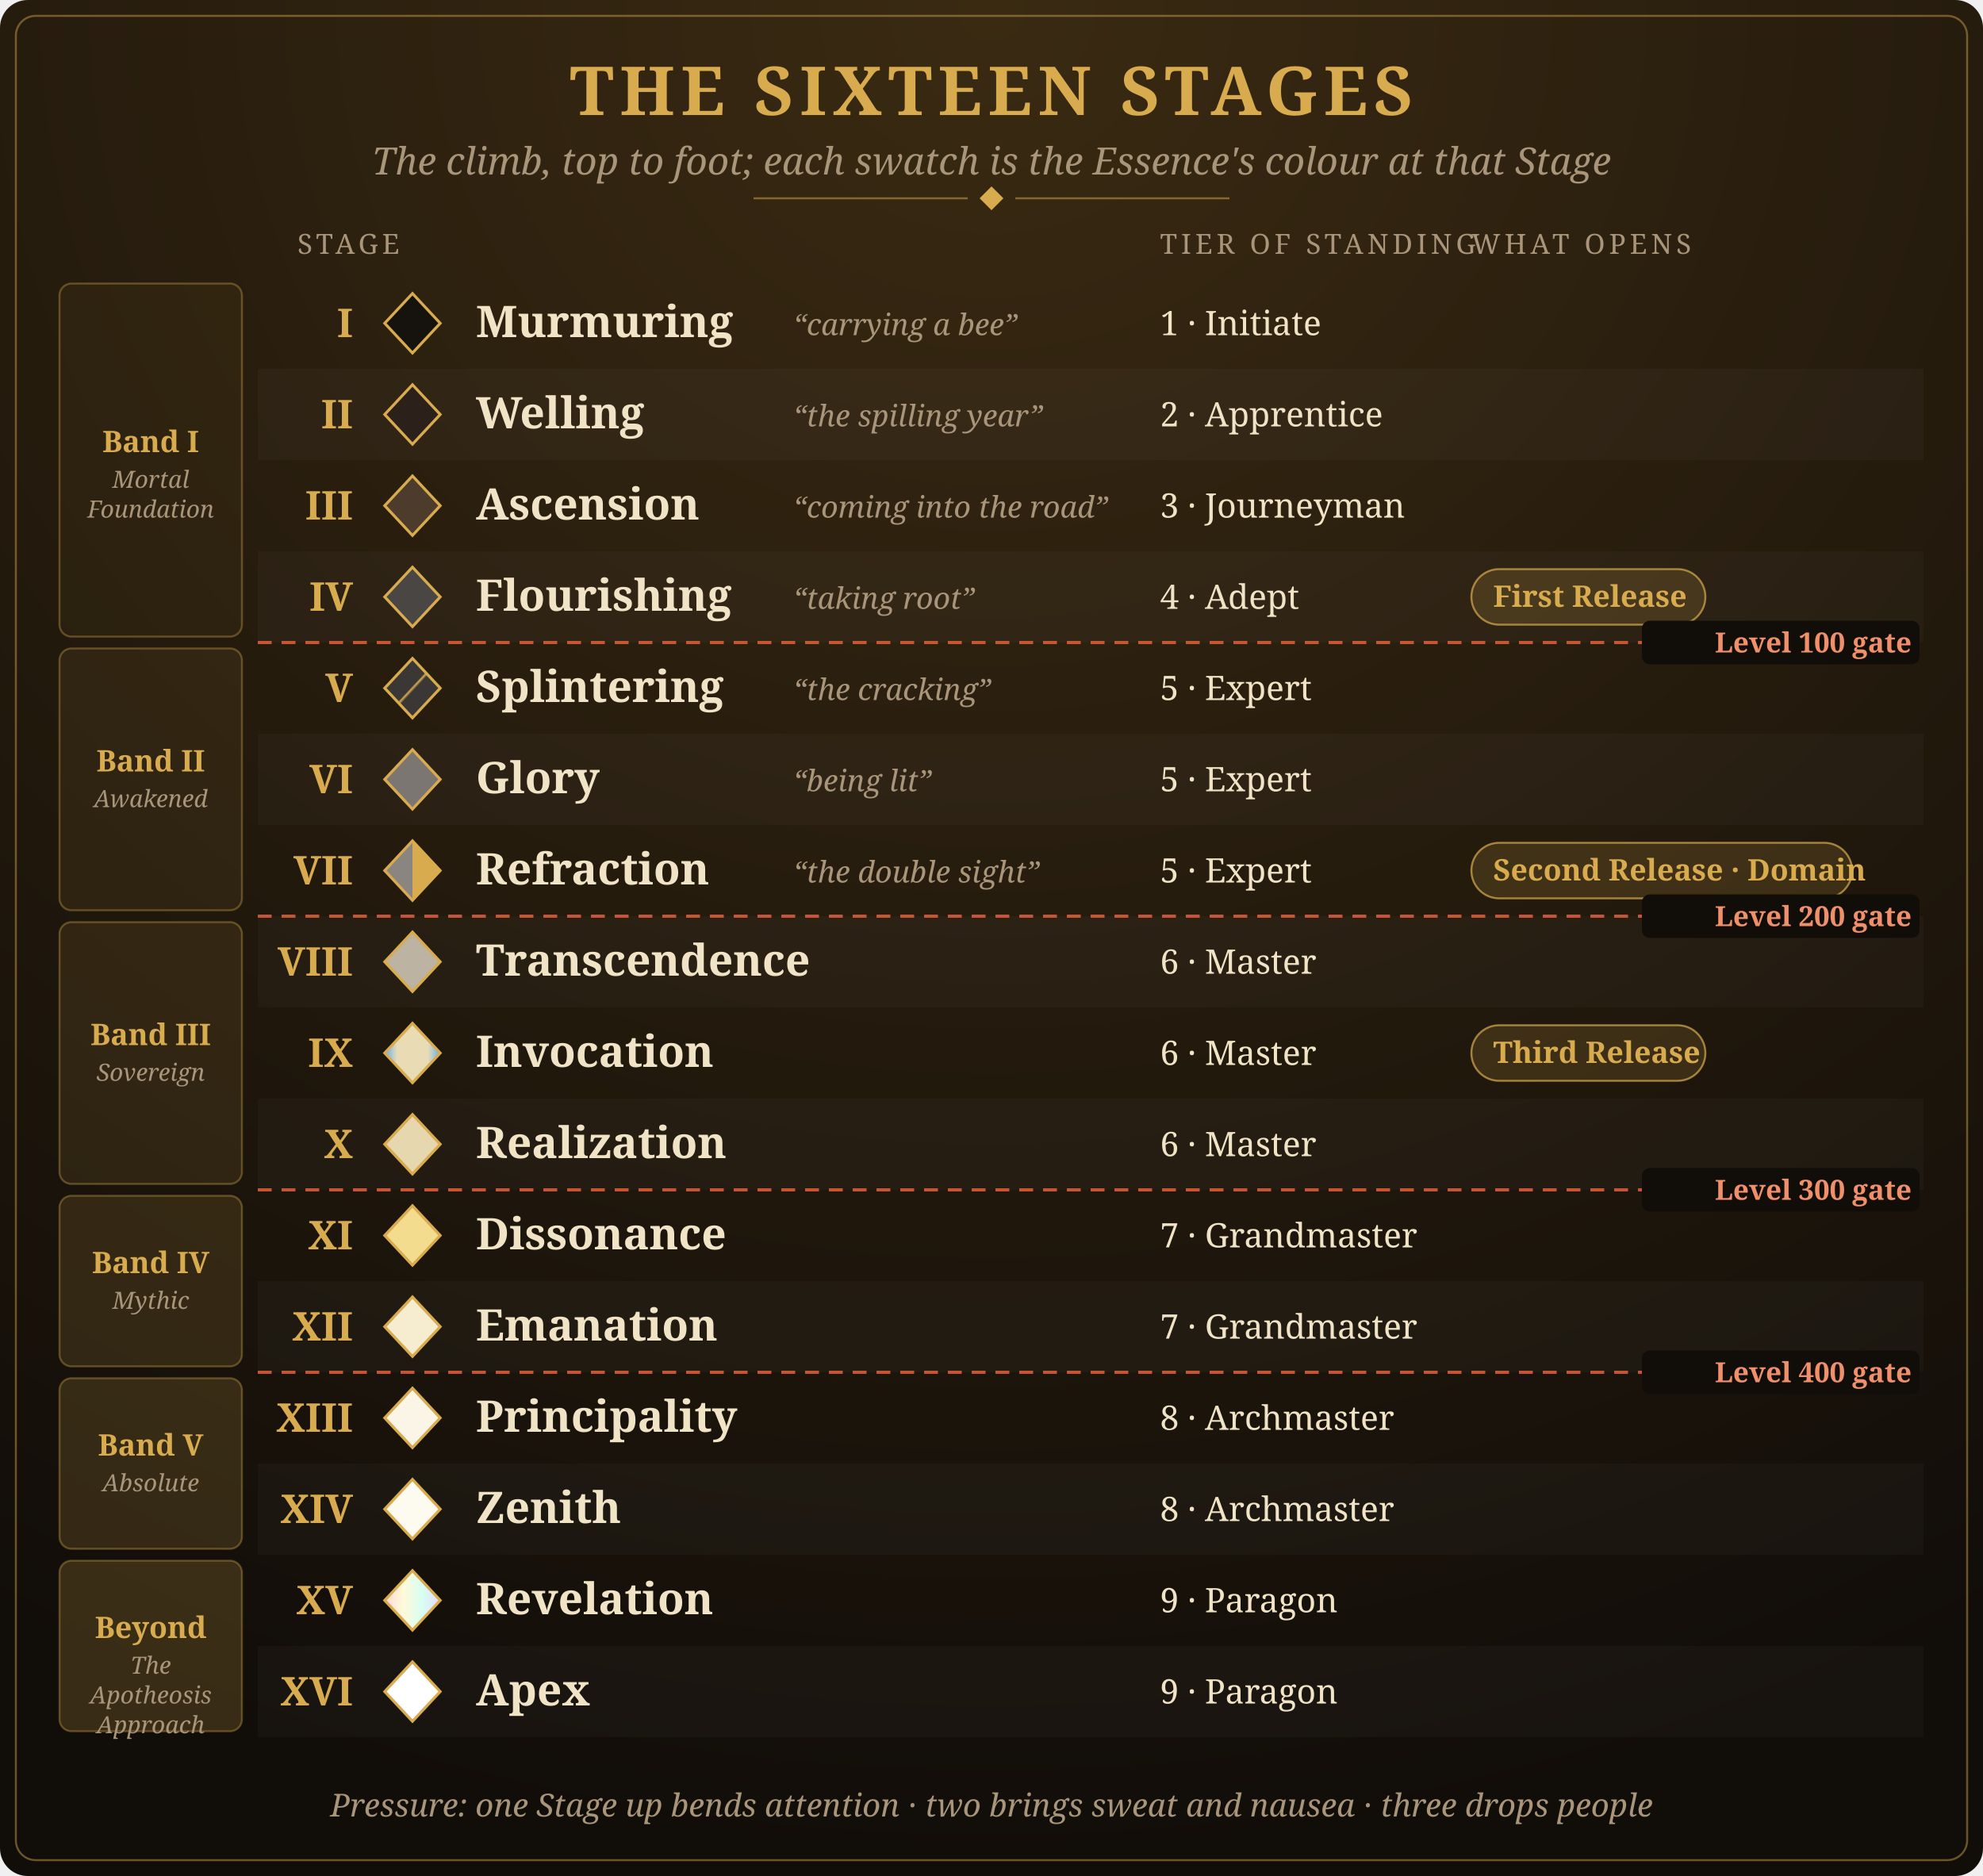
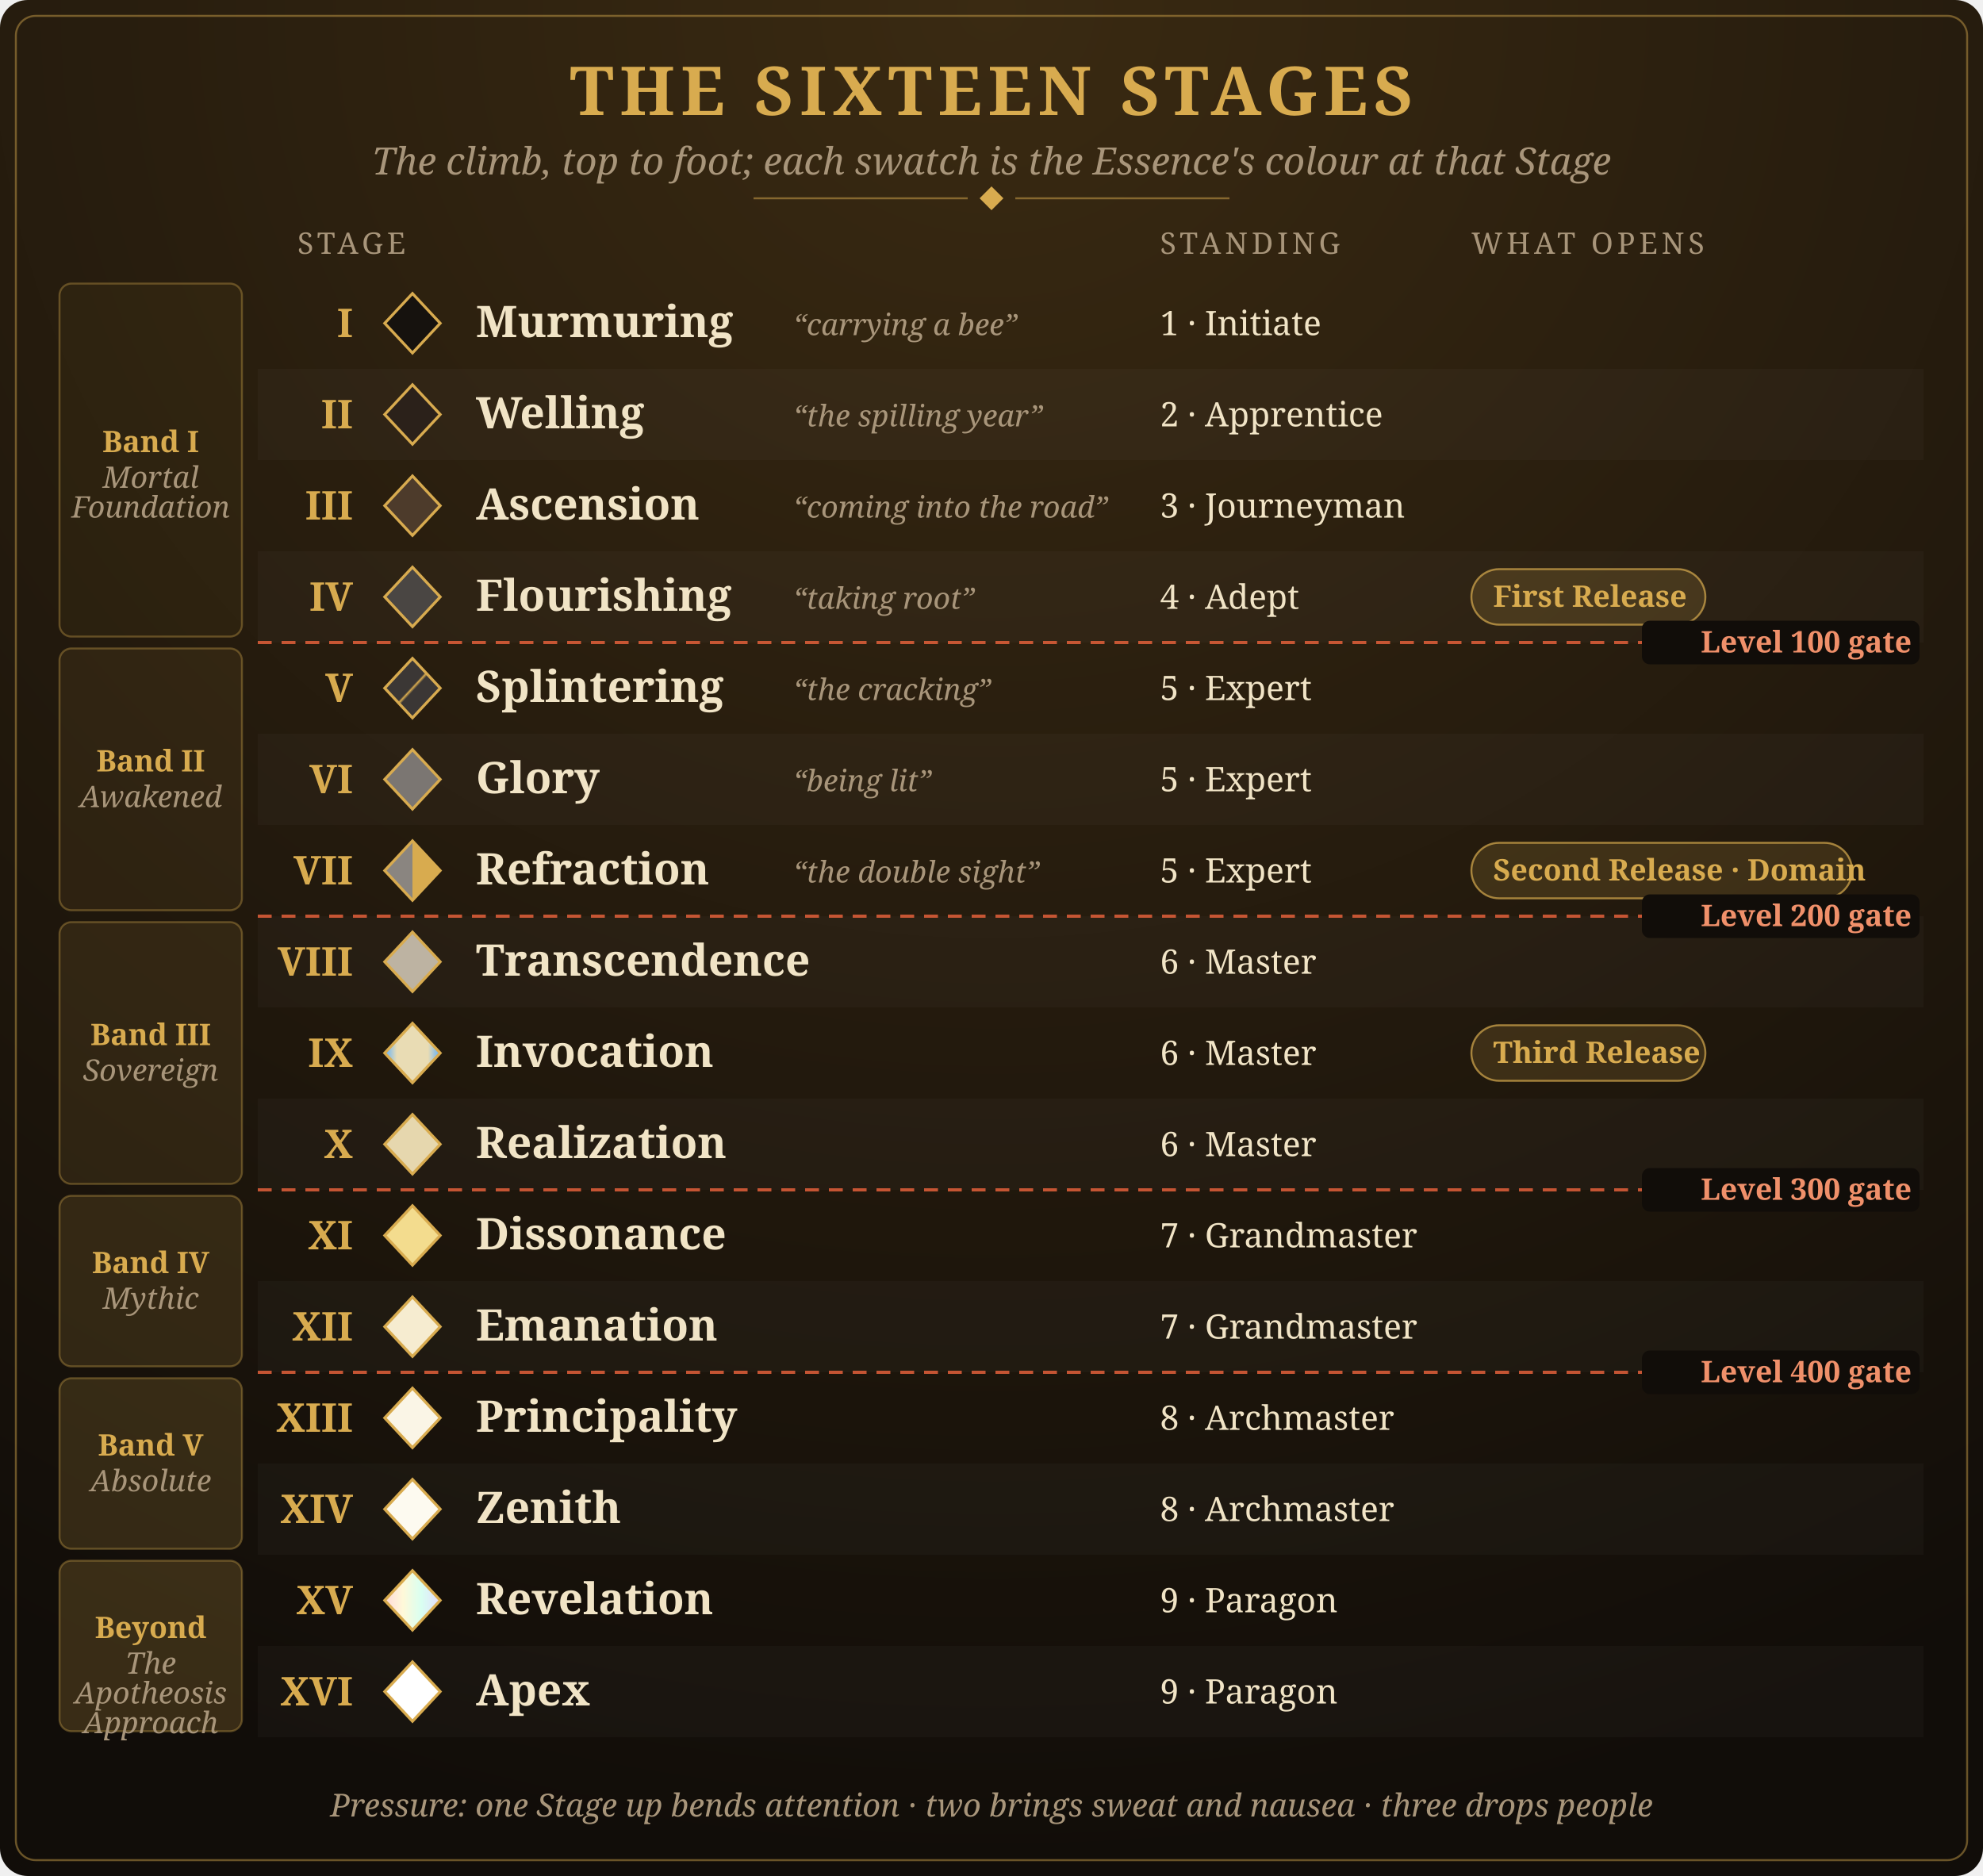
<svg xmlns="http://www.w3.org/2000/svg" viewBox="0 0 1000 946" font-family="'Cormorant Garamond', 'EB Garamond', Garamond, Georgia, serif">
  <defs>
    <linearGradient id="splinter" x1="0" y1="0" x2="1" y2="1">
      <stop offset="0" stop-color="#3b3735" />
      <stop offset=".48" stop-color="#3b3735" />
      <stop offset=".5" stop-color="#d8ab4f" />
      <stop offset=".53" stop-color="#3b3735" />
      <stop offset="1" stop-color="#3b3735" />
    </linearGradient>
    <linearGradient id="refract" x1="0" x2="1">
      <stop offset=".5" stop-color="#8a8580" />
      <stop offset=".5" stop-color="#d8ab4f" />
    </linearGradient>
    <linearGradient id="invoke" x1="0" x2="1">
      <stop offset="0" stop-color="#5bb0ff" />
      <stop offset=".22" stop-color="#e9dcb4" />
      <stop offset=".78" stop-color="#e9dcb4" />
      <stop offset="1" stop-color="#5bb0ff" />
    </linearGradient>
    <linearGradient id="reveal" x1="0" x2="1">
      <stop offset="0" stop-color="#ffd9d9" />
      <stop offset=".33" stop-color="#fff9d9" />
      <stop offset=".66" stop-color="#d9fff1" />
      <stop offset="1" stop-color="#e3dcff" />
    </linearGradient>
  </defs>
  <defs>
    <radialGradient id="glow" cx=".5" cy="0" r="1">
      <stop offset="0" stop-color="#3a2a12" />
      <stop offset="1" stop-color="#110d09" />
    </radialGradient>
  </defs>
  <rect width="1000" height="946" rx="14" fill="url(#glow)" />
  <rect x="8" y="8" width="984" height="930" rx="10" fill="none" stroke="#d8ab4f" stroke-opacity=".45" />
  <text x="500.0" y="58" text-anchor="middle" fill="#d8ab4f" font-size="34" font-weight="600" letter-spacing="3">THE SIXTEEN STAGES</text>
  <text x="500.0" y="88" text-anchor="middle" fill="#a8957a" font-size="19" font-style="italic" font-family="'Crimson Pro', Georgia, serif">The climb, top to foot; each swatch is the Essence's colour at that Stage</text>
  <path d="M380.0 100 L488.0 100 M512.0 100 L620.0 100" stroke="#d8ab4f" stroke-opacity=".5" />
  <polygon points="500.0,94 506.0,100 500.0,106 494.0,100" fill="#d8ab4f" />
-   <text x="150" y="128" font-size="14" fill="#a8957a" text-anchor="start" font-weight="normal" letter-spacing="2">STAGE</text>
-   <text x="585" y="128" font-size="14" fill="#a8957a" text-anchor="start" font-weight="normal" letter-spacing="2">TIER OF STANDING</text>
-   <text x="742" y="128" font-size="14" fill="#a8957a" text-anchor="start" font-weight="normal" letter-spacing="2">WHAT OPENS</text>
+   <text x="150" y="128" font-size="15" fill="#a8957a" text-anchor="start" font-weight="normal" letter-spacing="2">STAGE</text>
+   <text x="585" y="128" font-size="15" fill="#a8957a" text-anchor="start" font-weight="normal" letter-spacing="2">STANDING</text>
+   <text x="742" y="128" font-size="15" fill="#a8957a" text-anchor="start" font-weight="normal" letter-spacing="2">WHAT OPENS</text>
  <rect x="30" y="143" width="92" height="178" rx="6" fill="#d8ab4f" fill-opacity="0.05" stroke="#d8ab4f" stroke-opacity=".35" />
  <text x="76" y="228.0" font-size="15" fill="#d8ab4f" text-anchor="middle" font-weight="600">Band I</text>
-   <text x="76" y="246.0" font-size="12" fill="#a8957a" text-anchor="middle" font-weight="normal" font-style="italic" font-family="'Crimson Pro', Georgia, serif">Mortal</text>
-   <text x="76" y="261.0" font-size="12" fill="#a8957a" text-anchor="middle" font-weight="normal" font-style="italic" font-family="'Crimson Pro', Georgia, serif">Foundation</text>
+   <text x="76" y="246.0" font-size="15" fill="#a8957a" text-anchor="middle" font-weight="normal" font-style="italic" font-family="'Crimson Pro', Georgia, serif">Mortal</text>
+   <text x="76" y="261.0" font-size="15" fill="#a8957a" text-anchor="middle" font-weight="normal" font-style="italic" font-family="'Crimson Pro', Georgia, serif">Foundation</text>
  <rect x="30" y="327" width="92" height="132" rx="6" fill="#d8ab4f" fill-opacity="0.08" stroke="#d8ab4f" stroke-opacity=".35" />
  <text x="76" y="389.0" font-size="15" fill="#d8ab4f" text-anchor="middle" font-weight="600">Band II</text>
-   <text x="76" y="407.0" font-size="12" fill="#a8957a" text-anchor="middle" font-weight="normal" font-style="italic" font-family="'Crimson Pro', Georgia, serif">Awakened</text>
+   <text x="76" y="407.0" font-size="15" fill="#a8957a" text-anchor="middle" font-weight="normal" font-style="italic" font-family="'Crimson Pro', Georgia, serif">Awakened</text>
  <rect x="30" y="465" width="92" height="132" rx="6" fill="#d8ab4f" fill-opacity="0.11" stroke="#d8ab4f" stroke-opacity=".35" />
  <text x="76" y="527.0" font-size="15" fill="#d8ab4f" text-anchor="middle" font-weight="600">Band III</text>
-   <text x="76" y="545.0" font-size="12" fill="#a8957a" text-anchor="middle" font-weight="normal" font-style="italic" font-family="'Crimson Pro', Georgia, serif">Sovereign</text>
+   <text x="76" y="545.0" font-size="15" fill="#a8957a" text-anchor="middle" font-weight="normal" font-style="italic" font-family="'Crimson Pro', Georgia, serif">Sovereign</text>
  <rect x="30" y="603" width="92" height="86" rx="6" fill="#d8ab4f" fill-opacity="0.14" stroke="#d8ab4f" stroke-opacity=".35" />
  <text x="76" y="642.0" font-size="15" fill="#d8ab4f" text-anchor="middle" font-weight="600">Band IV</text>
-   <text x="76" y="660.0" font-size="12" fill="#a8957a" text-anchor="middle" font-weight="normal" font-style="italic" font-family="'Crimson Pro', Georgia, serif">Mythic</text>
+   <text x="76" y="660.0" font-size="15" fill="#a8957a" text-anchor="middle" font-weight="normal" font-style="italic" font-family="'Crimson Pro', Georgia, serif">Mythic</text>
  <rect x="30" y="695" width="92" height="86" rx="6" fill="#d8ab4f" fill-opacity="0.17" stroke="#d8ab4f" stroke-opacity=".35" />
  <text x="76" y="734.0" font-size="15" fill="#d8ab4f" text-anchor="middle" font-weight="600">Band V</text>
-   <text x="76" y="752.0" font-size="12" fill="#a8957a" text-anchor="middle" font-weight="normal" font-style="italic" font-family="'Crimson Pro', Georgia, serif">Absolute</text>
+   <text x="76" y="752.0" font-size="15" fill="#a8957a" text-anchor="middle" font-weight="normal" font-style="italic" font-family="'Crimson Pro', Georgia, serif">Absolute</text>
  <rect x="30" y="787" width="92" height="86" rx="6" fill="#d8ab4f" fill-opacity="0.20" stroke="#d8ab4f" stroke-opacity=".35" />
  <text x="76" y="826.0" font-size="15" fill="#d8ab4f" text-anchor="middle" font-weight="600">Beyond</text>
-   <text x="76" y="844.0" font-size="12" fill="#a8957a" text-anchor="middle" font-weight="normal" font-style="italic" font-family="'Crimson Pro', Georgia, serif">The</text>
-   <text x="76" y="859.0" font-size="12" fill="#a8957a" text-anchor="middle" font-weight="normal" font-style="italic" font-family="'Crimson Pro', Georgia, serif">Apotheosis</text>
-   <text x="76" y="874.0" font-size="12" fill="#a8957a" text-anchor="middle" font-weight="normal" font-style="italic" font-family="'Crimson Pro', Georgia, serif">Approach</text>
+   <text x="76" y="844.0" font-size="15" fill="#a8957a" text-anchor="middle" font-weight="normal" font-style="italic" font-family="'Crimson Pro', Georgia, serif">The</text>
+   <text x="76" y="859.0" font-size="15" fill="#a8957a" text-anchor="middle" font-weight="normal" font-style="italic" font-family="'Crimson Pro', Georgia, serif">Apotheosis</text>
+   <text x="76" y="874.0" font-size="15" fill="#a8957a" text-anchor="middle" font-weight="normal" font-style="italic" font-family="'Crimson Pro', Georgia, serif">Approach</text>
  <text x="178" y="170.0" font-size="20" fill="#d8ab4f" text-anchor="end" font-weight="600">I</text>
  <polygon points="208,148.0 222,163.0 208,178.0 194,163.0" fill="#16120e" stroke="#d8ab4f" stroke-width="1.4" />
  <text x="240" y="170.0" font-size="22" fill="#f1e4c6" text-anchor="start" font-weight="600">Murmuring</text>
  <text x="400" y="169.0" font-size="15" fill="#a8957a" text-anchor="start" font-weight="normal" font-style="italic" font-family="'Crimson Pro', Georgia, serif">“carrying a bee”</text>
  <text x="585" y="169.0" font-size="17" fill="#f1e4c6" text-anchor="start" font-weight="normal" font-family="'Crimson Pro', Georgia, serif">1 · Initiate</text>
  <rect x="130" y="186" width="840" height="46" fill="#ffffff" fill-opacity=".025" />
  <text x="178" y="216.0" font-size="20" fill="#d8ab4f" text-anchor="end" font-weight="600">II</text>
  <polygon points="208,194.0 222,209.0 208,224.0 194,209.0" fill="#2b211a" stroke="#d8ab4f" stroke-width="1.4" />
  <text x="240" y="216.0" font-size="22" fill="#f1e4c6" text-anchor="start" font-weight="600">Welling</text>
  <text x="400" y="215.0" font-size="15" fill="#a8957a" text-anchor="start" font-weight="normal" font-style="italic" font-family="'Crimson Pro', Georgia, serif">“the spilling year”</text>
  <text x="585" y="215.0" font-size="17" fill="#f1e4c6" text-anchor="start" font-weight="normal" font-family="'Crimson Pro', Georgia, serif">2 · Apprentice</text>
  <text x="178" y="262.0" font-size="20" fill="#d8ab4f" text-anchor="end" font-weight="600">III</text>
  <polygon points="208,240.0 222,255.0 208,270.0 194,255.0" fill="#4d3b2b" stroke="#d8ab4f" stroke-width="1.4" />
  <text x="240" y="262.0" font-size="22" fill="#f1e4c6" text-anchor="start" font-weight="600">Ascension</text>
  <text x="400" y="261.0" font-size="15" fill="#a8957a" text-anchor="start" font-weight="normal" font-style="italic" font-family="'Crimson Pro', Georgia, serif">“coming into the road”</text>
  <text x="585" y="261.0" font-size="17" fill="#f1e4c6" text-anchor="start" font-weight="normal" font-family="'Crimson Pro', Georgia, serif">3 · Journeyman</text>
  <rect x="130" y="278" width="840" height="46" fill="#ffffff" fill-opacity=".025" />
  <text x="178" y="308.0" font-size="20" fill="#d8ab4f" text-anchor="end" font-weight="600">IV</text>
  <polygon points="208,286.0 222,301.0 208,316.0 194,301.0" fill="#4a4643" stroke="#d8ab4f" stroke-width="1.4" />
  <text x="240" y="308.0" font-size="22" fill="#f1e4c6" text-anchor="start" font-weight="600">Flourishing</text>
  <text x="400" y="307.0" font-size="15" fill="#a8957a" text-anchor="start" font-weight="normal" font-style="italic" font-family="'Crimson Pro', Georgia, serif">“taking root”</text>
  <text x="585" y="307.0" font-size="17" fill="#f1e4c6" text-anchor="start" font-weight="normal" font-family="'Crimson Pro', Georgia, serif">4 · Adept</text>
  <rect x="742" y="287.0" width="118" height="28" rx="14" fill="#d8ab4f" fill-opacity=".16" stroke="#d8ab4f" stroke-opacity=".7" />
  <text x="753" y="306.0" font-size="15" fill="#d8ab4f" text-anchor="start" font-weight="600">First Release</text>
  <text x="178" y="354.0" font-size="20" fill="#d8ab4f" text-anchor="end" font-weight="600">V</text>
  <polygon points="208,332.0 222,347.0 208,362.0 194,347.0" fill="url(#splinter)" stroke="#d8ab4f" stroke-width="1.4" />
  <text x="240" y="354.0" font-size="22" fill="#f1e4c6" text-anchor="start" font-weight="600">Splintering</text>
  <text x="400" y="353.0" font-size="15" fill="#a8957a" text-anchor="start" font-weight="normal" font-style="italic" font-family="'Crimson Pro', Georgia, serif">“the cracking”</text>
  <text x="585" y="353.0" font-size="17" fill="#f1e4c6" text-anchor="start" font-weight="normal" font-family="'Crimson Pro', Georgia, serif">5 · Expert</text>
  <rect x="130" y="370" width="840" height="46" fill="#ffffff" fill-opacity=".025" />
  <text x="178" y="400.0" font-size="20" fill="#d8ab4f" text-anchor="end" font-weight="600">VI</text>
  <polygon points="208,378.0 222,393.0 208,408.0 194,393.0" fill="#7b7672" stroke="#d8ab4f" stroke-width="1.4" />
  <text x="240" y="400.0" font-size="22" fill="#f1e4c6" text-anchor="start" font-weight="600">Glory</text>
  <text x="400" y="399.0" font-size="15" fill="#a8957a" text-anchor="start" font-weight="normal" font-style="italic" font-family="'Crimson Pro', Georgia, serif">“being lit”</text>
  <text x="585" y="399.0" font-size="17" fill="#f1e4c6" text-anchor="start" font-weight="normal" font-family="'Crimson Pro', Georgia, serif">5 · Expert</text>
  <text x="178" y="446.0" font-size="20" fill="#d8ab4f" text-anchor="end" font-weight="600">VII</text>
  <polygon points="208,424.0 222,439.0 208,454.0 194,439.0" fill="url(#refract)" stroke="#d8ab4f" stroke-width="1.4" />
  <text x="240" y="446.0" font-size="22" fill="#f1e4c6" text-anchor="start" font-weight="600">Refraction</text>
  <text x="400" y="445.0" font-size="15" fill="#a8957a" text-anchor="start" font-weight="normal" font-style="italic" font-family="'Crimson Pro', Georgia, serif">“the double sight”</text>
  <text x="585" y="445.0" font-size="17" fill="#f1e4c6" text-anchor="start" font-weight="normal" font-family="'Crimson Pro', Georgia, serif">5 · Expert</text>
  <rect x="742" y="425.0" width="192" height="28" rx="14" fill="#d8ab4f" fill-opacity=".16" stroke="#d8ab4f" stroke-opacity=".7" />
  <text x="753" y="444.0" font-size="15" fill="#d8ab4f" text-anchor="start" font-weight="600">Second Release · Domain</text>
  <rect x="130" y="462" width="840" height="46" fill="#ffffff" fill-opacity=".025" />
  <text x="178" y="492.0" font-size="20" fill="#d8ab4f" text-anchor="end" font-weight="600">VIII</text>
  <polygon points="208,470.0 222,485.0 208,500.0 194,485.0" fill="#bdb3a2" stroke="#d8ab4f" stroke-width="1.4" />
  <text x="240" y="492.0" font-size="22" fill="#f1e4c6" text-anchor="start" font-weight="600">Transcendence</text>
  <text x="585" y="491.0" font-size="17" fill="#f1e4c6" text-anchor="start" font-weight="normal" font-family="'Crimson Pro', Georgia, serif">6 · Master</text>
  <text x="178" y="538.0" font-size="20" fill="#d8ab4f" text-anchor="end" font-weight="600">IX</text>
  <polygon points="208,516.0 222,531.0 208,546.0 194,531.0" fill="url(#invoke)" stroke="#d8ab4f" stroke-width="1.4" />
  <text x="240" y="538.0" font-size="22" fill="#f1e4c6" text-anchor="start" font-weight="600">Invocation</text>
  <text x="585" y="537.0" font-size="17" fill="#f1e4c6" text-anchor="start" font-weight="normal" font-family="'Crimson Pro', Georgia, serif">6 · Master</text>
  <rect x="742" y="517.0" width="118" height="28" rx="14" fill="#d8ab4f" fill-opacity=".16" stroke="#d8ab4f" stroke-opacity=".7" />
  <text x="753" y="536.0" font-size="15" fill="#d8ab4f" text-anchor="start" font-weight="600">Third Release</text>
  <rect x="130" y="554" width="840" height="46" fill="#ffffff" fill-opacity=".025" />
  <text x="178" y="584.0" font-size="20" fill="#d8ab4f" text-anchor="end" font-weight="600">X</text>
  <polygon points="208,562.0 222,577.0 208,592.0 194,577.0" fill="#e6d7ae" stroke="#d8ab4f" stroke-width="1.4" />
  <text x="240" y="584.0" font-size="22" fill="#f1e4c6" text-anchor="start" font-weight="600">Realization</text>
  <text x="585" y="583.0" font-size="17" fill="#f1e4c6" text-anchor="start" font-weight="normal" font-family="'Crimson Pro', Georgia, serif">6 · Master</text>
  <text x="178" y="630.0" font-size="20" fill="#d8ab4f" text-anchor="end" font-weight="600">XI</text>
  <polygon points="208,608.0 222,623.0 208,638.0 194,623.0" fill="#f3dc8e" stroke="#d8ab4f" stroke-width="1.4" />
  <text x="240" y="630.0" font-size="22" fill="#f1e4c6" text-anchor="start" font-weight="600">Dissonance</text>
  <text x="585" y="629.0" font-size="17" fill="#f1e4c6" text-anchor="start" font-weight="normal" font-family="'Crimson Pro', Georgia, serif">7 · Grandmaster</text>
  <rect x="130" y="646" width="840" height="46" fill="#ffffff" fill-opacity=".025" />
  <text x="178" y="676.0" font-size="20" fill="#d8ab4f" text-anchor="end" font-weight="600">XII</text>
  <polygon points="208,654.0 222,669.0 208,684.0 194,669.0" fill="#f6ecd0" stroke="#d8ab4f" stroke-width="1.4" />
  <text x="240" y="676.0" font-size="22" fill="#f1e4c6" text-anchor="start" font-weight="600">Emanation</text>
  <text x="585" y="675.0" font-size="17" fill="#f1e4c6" text-anchor="start" font-weight="normal" font-family="'Crimson Pro', Georgia, serif">7 · Grandmaster</text>
  <text x="178" y="722.0" font-size="20" fill="#d8ab4f" text-anchor="end" font-weight="600">XIII</text>
  <polygon points="208,700.0 222,715.0 208,730.0 194,715.0" fill="#faf5e6" stroke="#d8ab4f" stroke-width="1.4" />
  <text x="240" y="722.0" font-size="22" fill="#f1e4c6" text-anchor="start" font-weight="600">Principality</text>
  <text x="585" y="721.0" font-size="17" fill="#f1e4c6" text-anchor="start" font-weight="normal" font-family="'Crimson Pro', Georgia, serif">8 · Archmaster</text>
  <rect x="130" y="738" width="840" height="46" fill="#ffffff" fill-opacity=".025" />
  <text x="178" y="768.0" font-size="20" fill="#d8ab4f" text-anchor="end" font-weight="600">XIV</text>
  <polygon points="208,746.0 222,761.0 208,776.0 194,761.0" fill="#fdfaf0" stroke="#d8ab4f" stroke-width="1.4" />
  <text x="240" y="768.0" font-size="22" fill="#f1e4c6" text-anchor="start" font-weight="600">Zenith</text>
  <text x="585" y="767.0" font-size="17" fill="#f1e4c6" text-anchor="start" font-weight="normal" font-family="'Crimson Pro', Georgia, serif">8 · Archmaster</text>
  <text x="178" y="814.0" font-size="20" fill="#d8ab4f" text-anchor="end" font-weight="600">XV</text>
  <polygon points="208,792.0 222,807.0 208,822.0 194,807.0" fill="url(#reveal)" stroke="#d8ab4f" stroke-width="1.4" />
  <text x="240" y="814.0" font-size="22" fill="#f1e4c6" text-anchor="start" font-weight="600">Revelation</text>
  <text x="585" y="813.0" font-size="17" fill="#f1e4c6" text-anchor="start" font-weight="normal" font-family="'Crimson Pro', Georgia, serif">9 · Paragon</text>
  <rect x="130" y="830" width="840" height="46" fill="#ffffff" fill-opacity=".025" />
  <text x="178" y="860.0" font-size="20" fill="#d8ab4f" text-anchor="end" font-weight="600">XVI</text>
  <polygon points="208,838.0 222,853.0 208,868.0 194,853.0" fill="#ffffff" stroke="#d8ab4f" stroke-width="1.4" />
  <text x="240" y="860.0" font-size="22" fill="#f1e4c6" text-anchor="start" font-weight="600">Apex</text>
  <text x="585" y="859.0" font-size="17" fill="#f1e4c6" text-anchor="start" font-weight="normal" font-family="'Crimson Pro', Georgia, serif">9 · Paragon</text>
  <line x1="130" y1="324" x2="970" y2="324" stroke="#e2603a" stroke-width="1.6" stroke-dasharray="7 5" stroke-opacity=".85" />
  <rect x="828" y="313" width="140" height="22" rx="4" fill="#110d09" />
-   <text x="964" y="329" font-size="14" fill="#f0906a" text-anchor="end" font-weight="600">Level 100 gate</text>
+   <text x="964" y="329" font-size="15" fill="#f0906a" text-anchor="end" font-weight="600">Level 100 gate</text>
  <line x1="130" y1="462" x2="970" y2="462" stroke="#e2603a" stroke-width="1.6" stroke-dasharray="7 5" stroke-opacity=".85" />
  <rect x="828" y="451" width="140" height="22" rx="4" fill="#110d09" />
-   <text x="964" y="467" font-size="14" fill="#f0906a" text-anchor="end" font-weight="600">Level 200 gate</text>
+   <text x="964" y="467" font-size="15" fill="#f0906a" text-anchor="end" font-weight="600">Level 200 gate</text>
  <line x1="130" y1="600" x2="970" y2="600" stroke="#e2603a" stroke-width="1.6" stroke-dasharray="7 5" stroke-opacity=".85" />
  <rect x="828" y="589" width="140" height="22" rx="4" fill="#110d09" />
-   <text x="964" y="605" font-size="14" fill="#f0906a" text-anchor="end" font-weight="600">Level 300 gate</text>
+   <text x="964" y="605" font-size="15" fill="#f0906a" text-anchor="end" font-weight="600">Level 300 gate</text>
  <line x1="130" y1="692" x2="970" y2="692" stroke="#e2603a" stroke-width="1.6" stroke-dasharray="7 5" stroke-opacity=".85" />
  <rect x="828" y="681" width="140" height="22" rx="4" fill="#110d09" />
-   <text x="964" y="697" font-size="14" fill="#f0906a" text-anchor="end" font-weight="600">Level 400 gate</text>
+   <text x="964" y="697" font-size="15" fill="#f0906a" text-anchor="end" font-weight="600">Level 400 gate</text>
  <text x="500.0" y="916" font-size="16" fill="#a8957a" text-anchor="middle" font-weight="normal" font-style="italic" font-family="'Crimson Pro', Georgia, serif">Pressure: one Stage up bends attention · two brings sweat and nausea · three drops people</text>
</svg>
